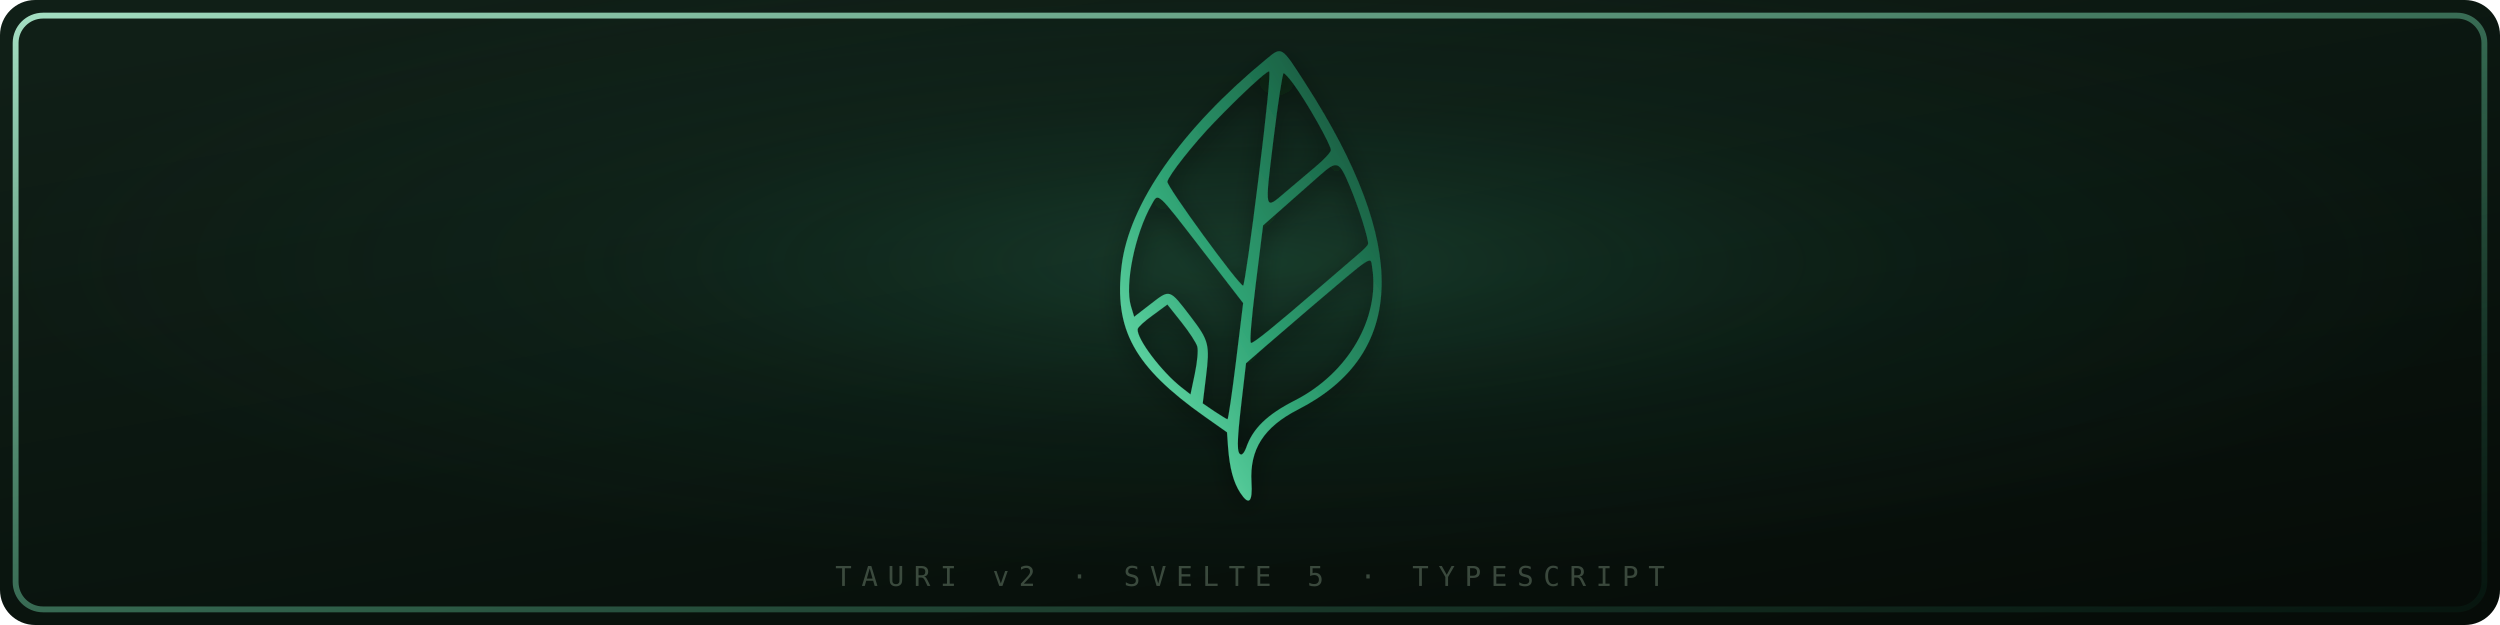
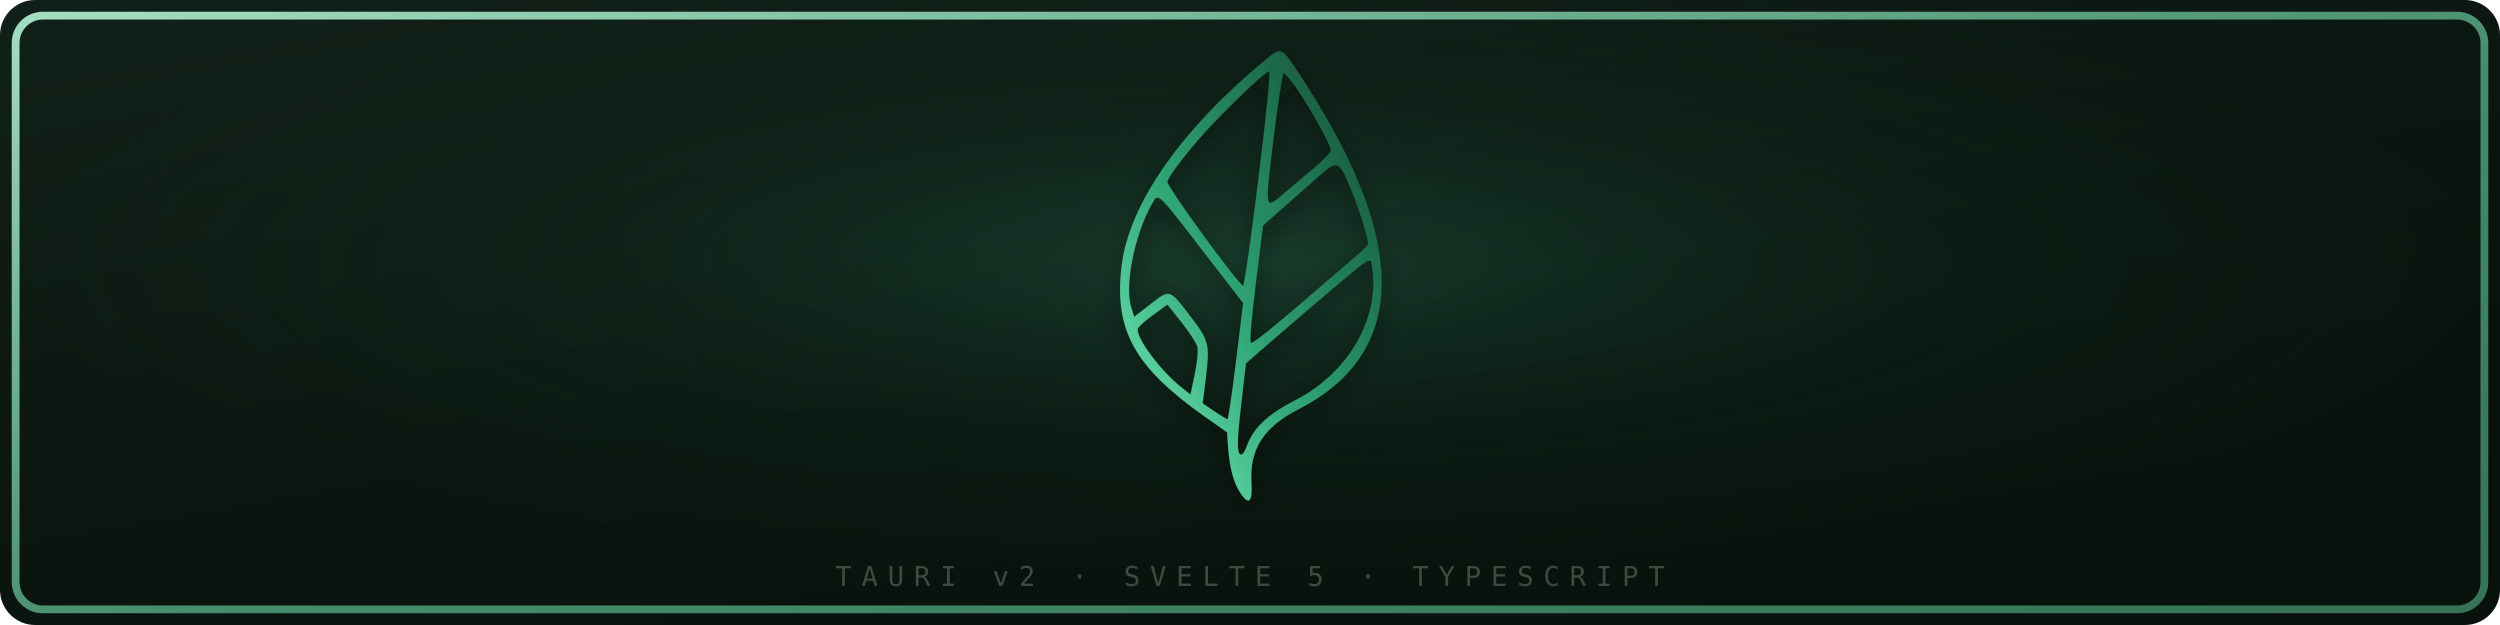
<svg xmlns="http://www.w3.org/2000/svg" viewBox="0 0 1280 320" width="1280" height="320">
  <defs>
    <linearGradient id="bgGrad" x1="15%" y1="0%" x2="85%" y2="100%">
      <stop offset="0%" stop-color="#101f17" />
      <stop offset="55%" stop-color="#0a150f" />
-       <stop offset="100%" stop-color="#060c08" />
+       <stop offset="100%" stop-color="#08110c" />
    </linearGradient>
    <radialGradient id="heroGlow" cx="50%" cy="42%" r="50%">
      <stop offset="0%" stop-color="#3fae7f" stop-opacity="0.24" />
      <stop offset="55%" stop-color="#1f6b4c" stop-opacity="0.09" />
      <stop offset="100%" stop-color="#1f6b4c" stop-opacity="0" />
    </radialGradient>
    <linearGradient id="leafGloss" x1="15%" y1="5%" x2="85%" y2="100%">
      <stop offset="0%" stop-color="#6fe6b3" />
      <stop offset="42%" stop-color="#2fa374" />
      <stop offset="100%" stop-color="#124a33" />
    </linearGradient>
    <radialGradient id="leafHighlight" cx="32%" cy="20%" r="60%">
      <stop offset="0%" stop-color="#ffffff" stop-opacity="0.6" />
      <stop offset="40%" stop-color="#ffffff" stop-opacity="0.14" />
      <stop offset="100%" stop-color="#ffffff" stop-opacity="0" />
    </radialGradient>
    <linearGradient id="leafRim" x1="0%" y1="0%" x2="100%" y2="100%">
      <stop offset="0%" stop-color="#bdffdf" stop-opacity="0.85" />
      <stop offset="100%" stop-color="#0a3324" stop-opacity="0" />
    </linearGradient>
    <linearGradient id="cardOutline" x1="0%" y1="0%" x2="100%" y2="100%">
      <stop offset="0%" stop-color="#bdffdf" stop-opacity="0.85" />
-       <stop offset="55%" stop-color="#5fbf94" stop-opacity="0.45" />
-       <stop offset="100%" stop-color="#0a3324" stop-opacity="0.25" />
+       <stop offset="55%" stop-color="#5fbf94" stop-opacity="0.7" />
+       <stop offset="100%" stop-color="#4fa77e" stop-opacity="0.65" />
    </linearGradient>
    <clipPath id="roundedBounds">
      <rect width="1280" height="320" rx="18" ry="18" />
    </clipPath>
    <clipPath id="leafClipBanner">
      <g transform="translate(640,148) rotate(7) scale(0.065,-0.065) translate(-5000,-4800)">
        <path d="M4908 6615 c-597 -629 -935 -1264 -934 -1755 0 -508 195 -778 790         -1098 l194 -104 22 -114 c33 -164 76 -271 140 -347 80 -94 106 -62 77 94 -47         255 43 443 294 613 797 539 714 1392 -250 2551 -230 278 -224 275 -333 160z         m52 -945 c0 -472 -8 -850 -17 -850 -36 0 -693 703 -692 740 2 48 167 321 309         509 175 233 359 451 380 451 13 0 20 -304 20 -850z m183 775 c120 -126 357         -447 356 -482 0 -18 -47 -83 -105 -144 -57 -61 -151 -163 -208 -225 -151 -166         -146 -180 -146 406 0 286 7 520 16 520 9 0 48 -34 87 -75z m541 -750 c86 -150         196 -391 196 -430 0 -8 -25 -42 -55 -75 -31 -33 -149 -163 -264 -290 -339         -374 -480 -520 -501 -520 -13 0 -20 167 -20 465 l1 465 151 170 c83 94 193         217 244 275 122 138 137 135 248 -60z m-1098 -633 l374 -378 0 -462 c0 -254         -5 -462 -11 -462 -6 0 -55 23 -110 50 l-99 51 0 208 c0 259 -11 288 -176 457         -196 200 -188 199 -326 62 l-117 -116 -35 79 c-71 161 -39 569 64 816 42 100         20 116 436 -305z m1349 23 c109 -390 -87 -848 -475 -1111 -207 -139 -305 -262         -338 -420 -7 -31 -21 -56 -32 -56 -36 -1 -46 86 -48 405 l-2 313 123 137 c68         75 214 236 325 357 454 493 421 466 447 375z m-1292 -785 c12 -29 15 -118 7         -215 l-14 -166 -73 44 c-174 104 -403 341 -403 416 0 15 47 70 105 123 l104         98 127 -125 c70 -69 136 -147 147 -175z" />
      </g>
    </clipPath>
    <filter id="leafShadowBanner" x="-60%" y="-60%" width="220%" height="220%">
      <feDropShadow dx="0" dy="4" stdDeviation="6" flood-color="#02120b" flood-opacity="0.4" />
    </filter>
  </defs>
  <g clip-path="url(#roundedBounds)">
    <rect width="1280" height="320" fill="url(#bgGrad)" />
    <rect width="1280" height="320" fill="url(#heroGlow)" />
    <g filter="url(#leafShadowBanner)">
      <g transform="translate(640,148) rotate(7) scale(0.065,-0.065) translate(-5000,-4800)" fill="url(#leafGloss)" stroke="none">
        <path d="M4908 6615 c-597 -629 -935 -1264 -934 -1755 0 -508 195 -778 790         -1098 l194 -104 22 -114 c33 -164 76 -271 140 -347 80 -94 106 -62 77 94 -47         255 43 443 294 613 797 539 714 1392 -250 2551 -230 278 -224 275 -333 160z         m52 -945 c0 -472 -8 -850 -17 -850 -36 0 -693 703 -692 740 2 48 167 321 309         509 175 233 359 451 380 451 13 0 20 -304 20 -850z m183 775 c120 -126 357         -447 356 -482 0 -18 -47 -83 -105 -144 -57 -61 -151 -163 -208 -225 -151 -166         -146 -180 -146 406 0 286 7 520 16 520 9 0 48 -34 87 -75z m541 -750 c86 -150         196 -391 196 -430 0 -8 -25 -42 -55 -75 -31 -33 -149 -163 -264 -290 -339         -374 -480 -520 -501 -520 -13 0 -20 167 -20 465 l1 465 151 170 c83 94 193         217 244 275 122 138 137 135 248 -60z m-1098 -633 l374 -378 0 -462 c0 -254         -5 -462 -11 -462 -6 0 -55 23 -110 50 l-99 51 0 208 c0 259 -11 288 -176 457         -196 200 -188 199 -326 62 l-117 -116 -35 79 c-71 161 -39 569 64 816 42 100         20 116 436 -305z m1349 23 c109 -390 -87 -848 -475 -1111 -207 -139 -305 -262         -338 -420 -7 -31 -21 -56 -32 -56 -36 -1 -46 86 -48 405 l-2 313 123 137 c68         75 214 236 325 357 454 493 421 466 447 375z m-1292 -785 c12 -29 15 -118 7         -215 l-14 -166 -73 44 c-174 104 -403 341 -403 416 0 15 47 70 105 123 l104         98 127 -125 c70 -69 136 -147 147 -175z" />
      </g>
    </g>
    <g clip-path="url(#leafClipBanner)">
      <g transform="translate(640,148) rotate(7) scale(0.065,-0.065) translate(-5000,-4800)" fill="none" stroke="url(#leafRim)" stroke-width="66">
        <path d="M4908 6615 c-597 -629 -935 -1264 -934 -1755 0 -508 195 -778 790         -1098 l194 -104 22 -114 c33 -164 76 -271 140 -347 80 -94 106 -62 77 94 -47         255 43 443 294 613 797 539 714 1392 -250 2551 -230 278 -224 275 -333 160z" />
      </g>
    </g>
    <rect width="1280" height="320" fill="url(#leafHighlight)" clip-path="url(#leafClipBanner)" />
    <text x="640" y="300" text-anchor="middle" font-family="'SF Mono', 'JetBrains Mono', 'Fira Code', monospace" font-size="14" letter-spacing="5" fill="#a8c4a8" opacity="0.32">TAURI v2  ·  SVELTE 5  ·  TYPESCRIPT</text>
  </g>
-   <rect x="8" y="8" width="1264" height="304" rx="14" ry="14" fill="none" stroke="url(#cardOutline)" stroke-width="3" />
+   <rect x="8" y="8" width="1264" height="304" rx="14" ry="14" fill="none" stroke="url(#cardOutline)" stroke-width="4" />
</svg>
